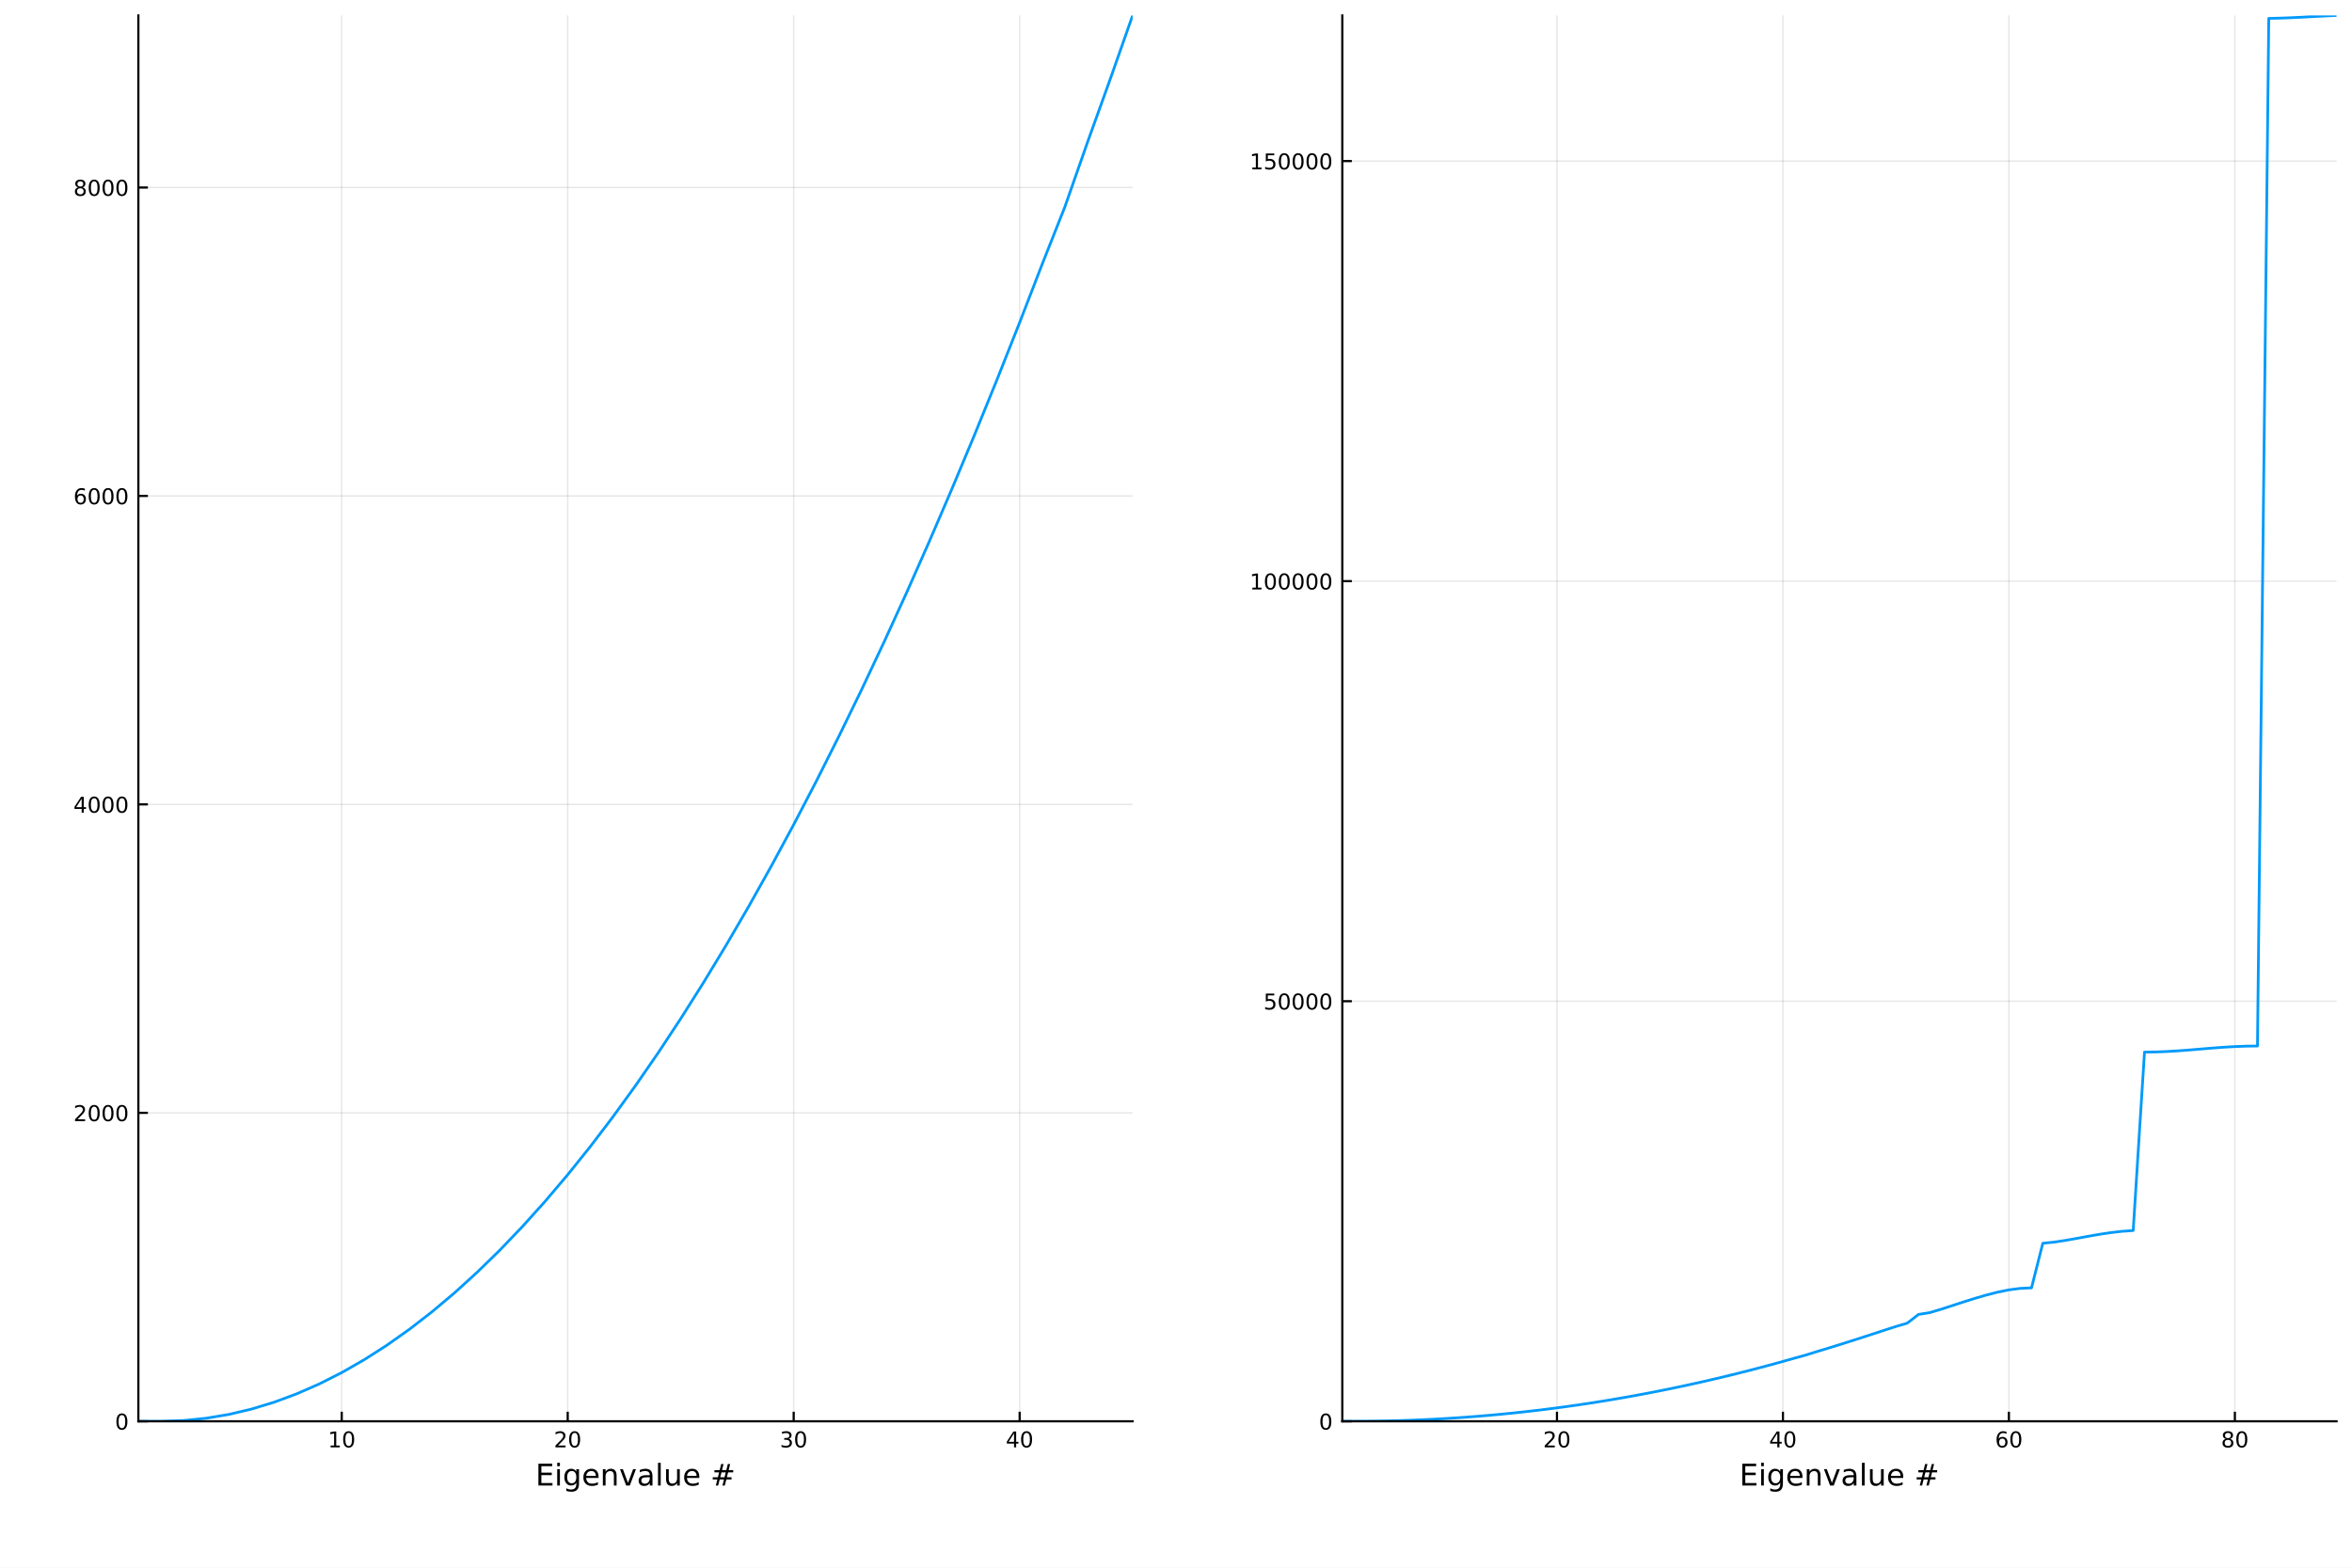
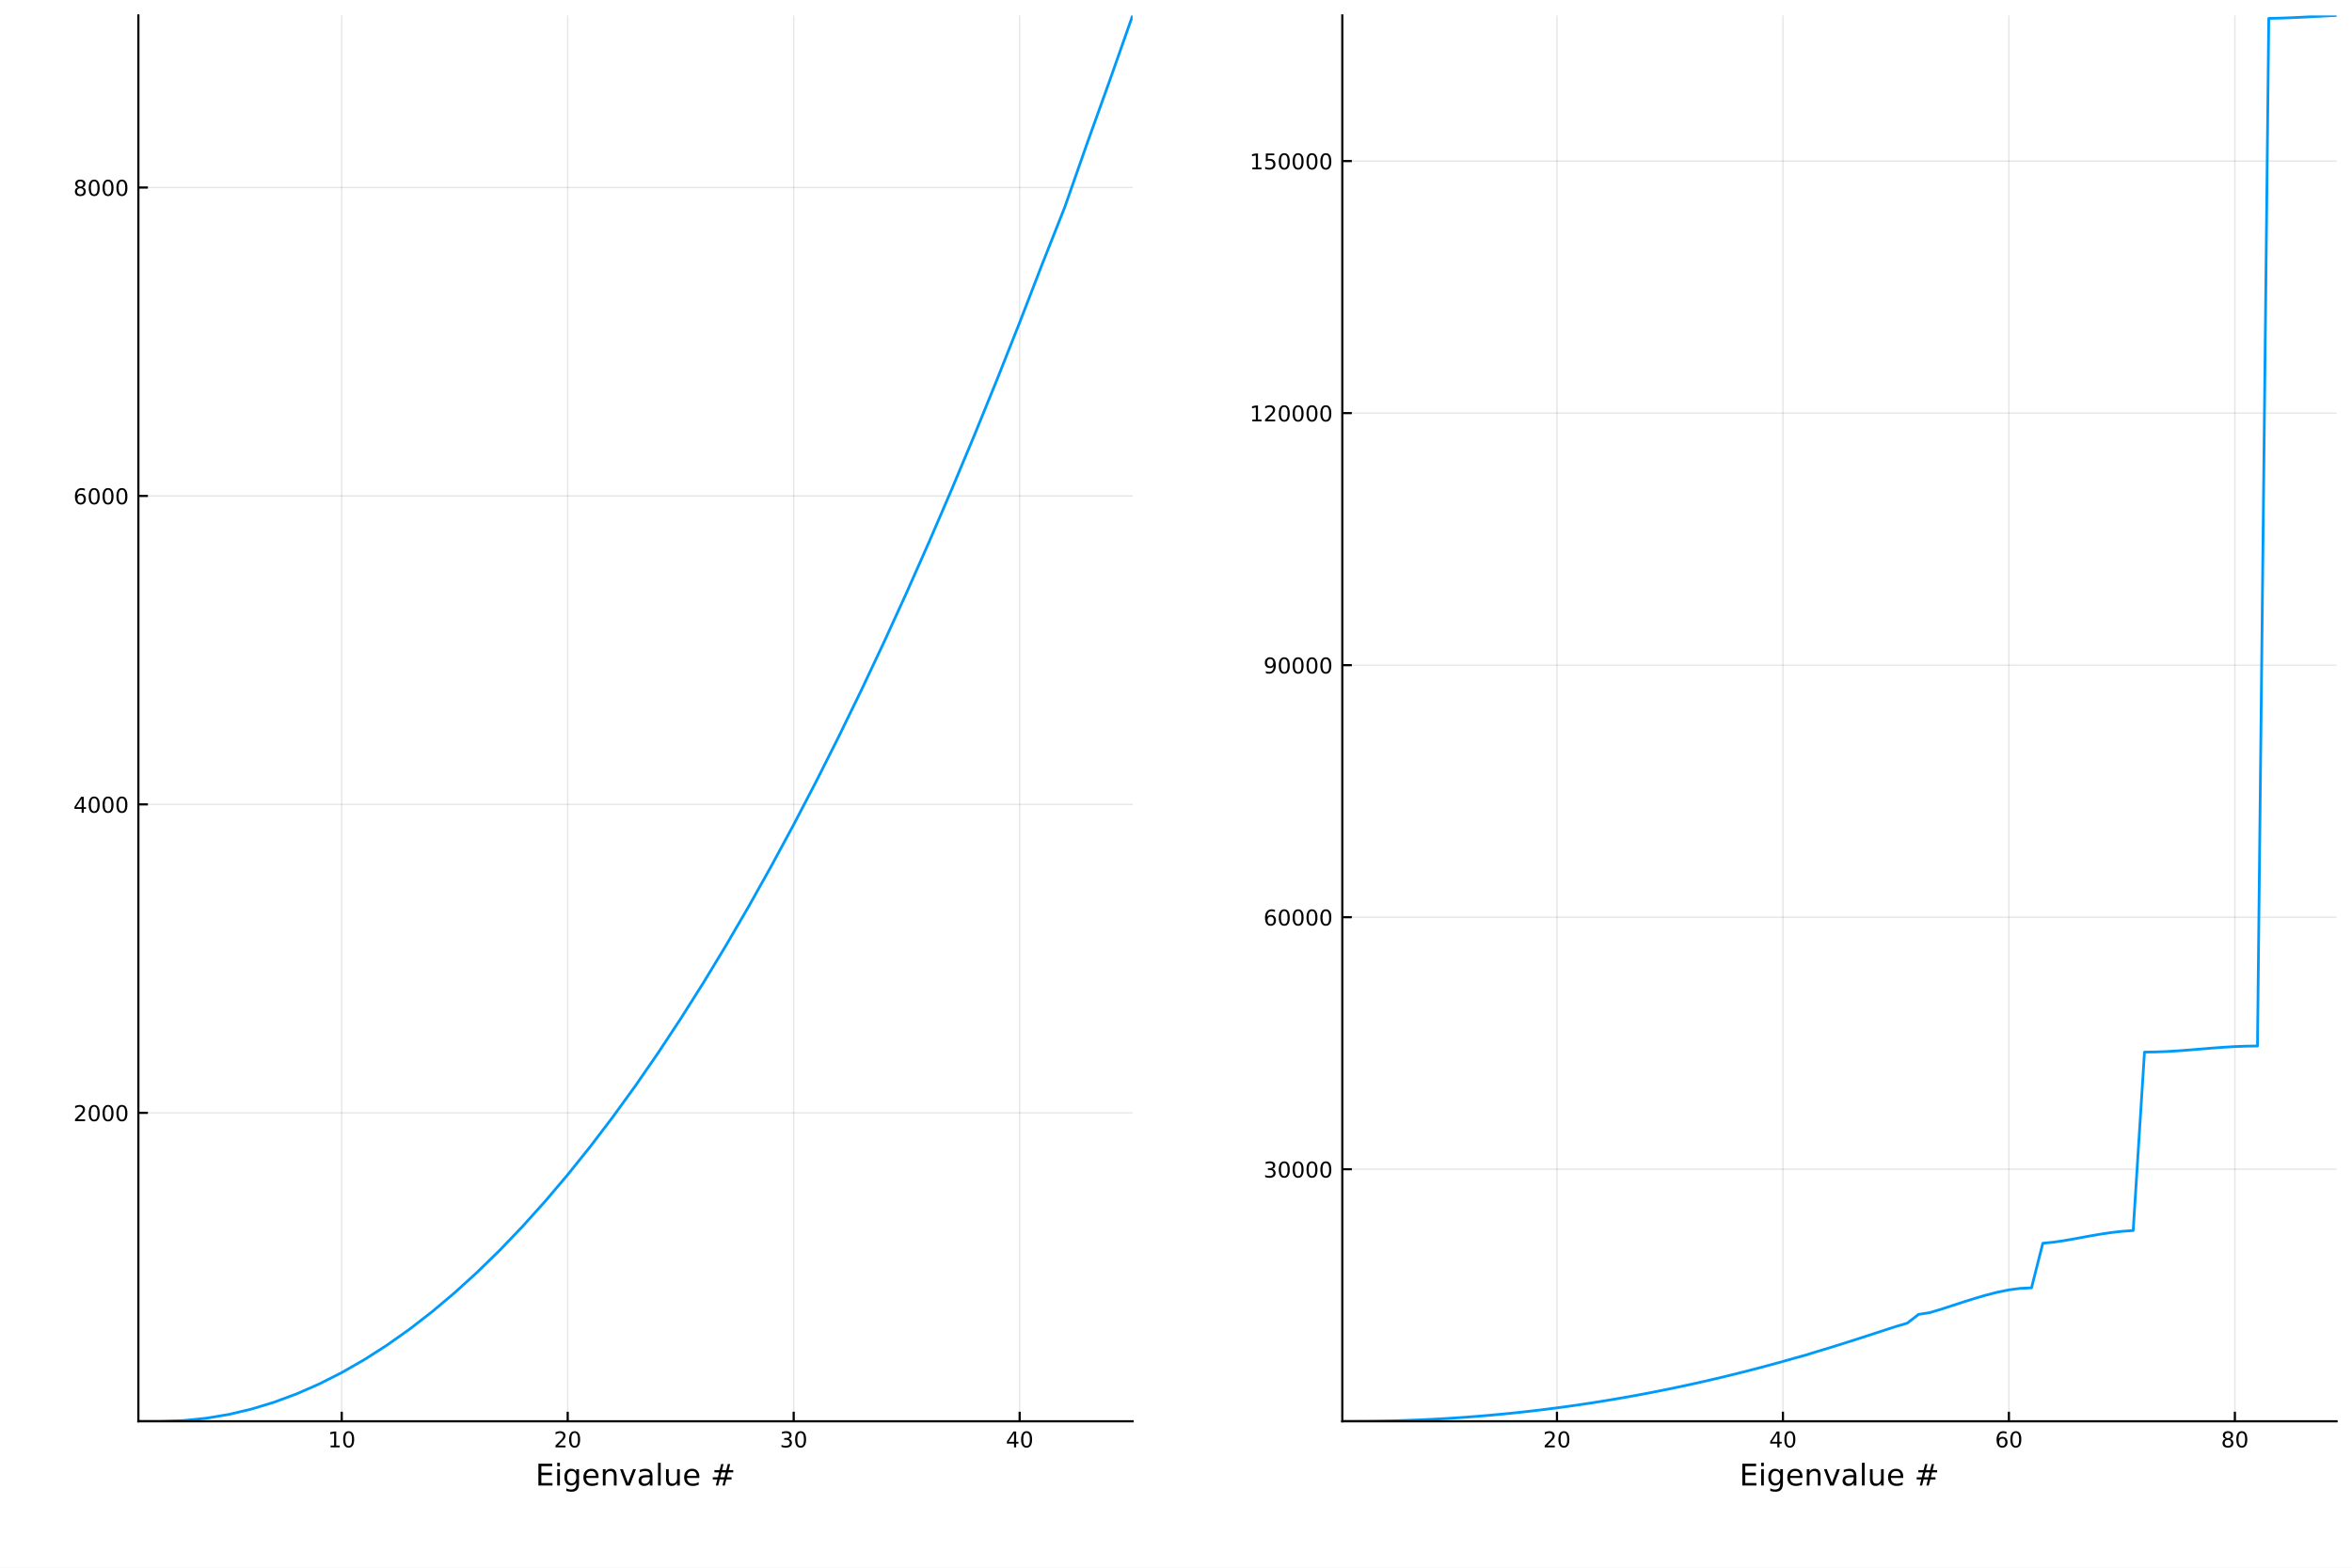
<svg xmlns="http://www.w3.org/2000/svg" xmlns:xlink="http://www.w3.org/1999/xlink" height="576pt" version="1.1" viewBox="0 0 864 576" width="864pt">
  <defs>
    <style type="text/css">
*{stroke-linecap:butt;stroke-linejoin:round;}
  </style>
  </defs>
  <g id="figure_1">
    <g id="patch_1">
      <path d="M 0 576  L 864 576  L 864 0  L 0 0  z " style="fill:#ffffff;" />
    </g>
    <g id="axes_1">
      <g id="patch_2">
        <path d="M 50.829 522.211  L 416.071 522.211  L 416.071 5.669  L 50.829 5.669  z " style="fill:#ffffff;" />
      </g>
      <g id="matplotlib.axis_1">
        <g id="xtick_1">
          <g id="line2d_1">
-             <path clip-path="url(#pdbed47bf8f)" d="M 125.538 522.211  L 125.538 5.669  " style="fill:none;opacity:0.1;stroke:#000000;stroke-linecap:square;stroke-width:0.5;" />
+             <path clip-path="url(#p35ac128f1e)" d="M 125.538 522.211  L 125.538 5.669  " style="fill:none;opacity:0.1;stroke:#000000;stroke-linecap:square;stroke-width:0.5;" />
          </g>
          <g id="line2d_2">
            <defs>
-               <path d="M 0 0  L 0 -3.5  " id="m3110d3b220" style="stroke:#000000;stroke-width:0.8;" />
-             </defs>
-             <g>
-               <use style="stroke:#000000;stroke-width:0.8;" x="125.538" xlink:href="#m3110d3b220" y="522.211" />
+               <path d="M 0 0  L 0 -3.5  " id="me86fd547ce" style="stroke:#000000;stroke-width:0.8;" />
+             </defs>
+             <g>
+               <use style="stroke:#000000;stroke-width:0.8;" x="125.538" xlink:href="#me86fd547ce" y="522.211" />
            </g>
          </g>
          <g id="text_1">
            <defs>
              <path d="M 12.406 8.297  L 28.516 8.297  L 28.516 63.922  L 10.984 60.406  L 10.984 69.391  L 28.422 72.906  L 38.281 72.906  L 38.281 8.297  L 54.391 8.297  L 54.391 0  L 12.406 0  z " id="DejaVuSans-31" />
              <path d="M 31.781 66.406  Q 24.172 66.406 20.328 58.906  Q 16.5 51.422 16.5 36.375  Q 16.5 21.391 20.328 13.891  Q 24.172 6.391 31.781 6.391  Q 39.453 6.391 43.281 13.891  Q 47.125 21.391 47.125 36.375  Q 47.125 51.422 43.281 58.906  Q 39.453 66.406 31.781 66.406  z M 31.781 74.219  Q 44.047 74.219 50.516 64.516  Q 56.984 54.828 56.984 36.375  Q 56.984 17.969 50.516 8.266  Q 44.047 -1.422 31.781 -1.422  Q 19.531 -1.422 13.062 8.266  Q 6.594 17.969 6.594 36.375  Q 6.594 54.828 13.062 64.516  Q 19.531 74.219 31.781 74.219  z " id="DejaVuSans-30" />
            </defs>
            <g transform="translate(120.4478 531.7895)scale(0.08 -0.08)">
              <use xlink:href="#DejaVuSans-31" />
              <use x="63.623" xlink:href="#DejaVuSans-30" />
            </g>
          </g>
        </g>
        <g id="xtick_2">
          <g id="line2d_3">
-             <path clip-path="url(#pdbed47bf8f)" d="M 208.547 522.211  L 208.547 5.669  " style="fill:none;opacity:0.1;stroke:#000000;stroke-linecap:square;stroke-width:0.5;" />
+             <path clip-path="url(#p35ac128f1e)" d="M 208.547 522.211  L 208.547 5.669  " style="fill:none;opacity:0.1;stroke:#000000;stroke-linecap:square;stroke-width:0.5;" />
          </g>
          <g id="line2d_4">
            <g>
-               <use style="stroke:#000000;stroke-width:0.8;" x="208.547" xlink:href="#m3110d3b220" y="522.211" />
+               <use style="stroke:#000000;stroke-width:0.8;" x="208.547" xlink:href="#me86fd547ce" y="522.211" />
            </g>
          </g>
          <g id="text_2">
            <defs>
              <path d="M 19.188 8.297  L 53.609 8.297  L 53.609 0  L 7.328 0  L 7.328 8.297  Q 12.938 14.109 22.625 23.891  Q 32.328 33.688 34.812 36.531  Q 39.547 41.844 41.422 45.531  Q 43.312 49.219 43.312 52.781  Q 43.312 58.594 39.234 62.25  Q 35.156 65.922 28.609 65.922  Q 23.969 65.922 18.812 64.312  Q 13.672 62.703 7.812 59.422  L 7.812 69.391  Q 13.766 71.781 18.938 73  Q 24.125 74.219 28.422 74.219  Q 39.75 74.219 46.484 68.547  Q 53.219 62.891 53.219 53.422  Q 53.219 48.922 51.531 44.891  Q 49.859 40.875 45.406 35.406  Q 44.188 33.984 37.641 27.219  Q 31.109 20.453 19.188 8.297  z " id="DejaVuSans-32" />
            </defs>
            <g transform="translate(203.4572 531.7895)scale(0.08 -0.08)">
              <use xlink:href="#DejaVuSans-32" />
              <use x="63.623" xlink:href="#DejaVuSans-30" />
            </g>
          </g>
        </g>
        <g id="xtick_3">
          <g id="line2d_5">
-             <path clip-path="url(#pdbed47bf8f)" d="M 291.557 522.211  L 291.557 5.669  " style="fill:none;opacity:0.1;stroke:#000000;stroke-linecap:square;stroke-width:0.5;" />
+             <path clip-path="url(#p35ac128f1e)" d="M 291.557 522.211  L 291.557 5.669  " style="fill:none;opacity:0.1;stroke:#000000;stroke-linecap:square;stroke-width:0.5;" />
          </g>
          <g id="line2d_6">
            <g>
-               <use style="stroke:#000000;stroke-width:0.8;" x="291.557" xlink:href="#m3110d3b220" y="522.211" />
+               <use style="stroke:#000000;stroke-width:0.8;" x="291.557" xlink:href="#me86fd547ce" y="522.211" />
            </g>
          </g>
          <g id="text_3">
            <defs>
              <path d="M 40.578 39.312  Q 47.656 37.797 51.625 33  Q 55.609 28.219 55.609 21.188  Q 55.609 10.406 48.188 4.484  Q 40.766 -1.422 27.094 -1.422  Q 22.516 -1.422 17.656 -0.516  Q 12.797 0.391 7.625 2.203  L 7.625 11.719  Q 11.719 9.328 16.594 8.109  Q 21.484 6.891 26.812 6.891  Q 36.078 6.891 40.938 10.547  Q 45.797 14.203 45.797 21.188  Q 45.797 27.641 41.281 31.266  Q 36.766 34.906 28.719 34.906  L 20.219 34.906  L 20.219 43.016  L 29.109 43.016  Q 36.375 43.016 40.234 45.922  Q 44.094 48.828 44.094 54.297  Q 44.094 59.906 40.109 62.906  Q 36.141 65.922 28.719 65.922  Q 24.656 65.922 20.016 65.031  Q 15.375 64.156 9.812 62.312  L 9.812 71.094  Q 15.438 72.656 20.344 73.438  Q 25.25 74.219 29.594 74.219  Q 40.828 74.219 47.359 69.109  Q 53.906 64.016 53.906 55.328  Q 53.906 49.266 50.438 45.094  Q 46.969 40.922 40.578 39.312  z " id="DejaVuSans-33" />
            </defs>
            <g transform="translate(286.4666 531.7895)scale(0.08 -0.08)">
              <use xlink:href="#DejaVuSans-33" />
              <use x="63.623" xlink:href="#DejaVuSans-30" />
            </g>
          </g>
        </g>
        <g id="xtick_4">
          <g id="line2d_7">
-             <path clip-path="url(#pdbed47bf8f)" d="M 374.566 522.211  L 374.566 5.669  " style="fill:none;opacity:0.1;stroke:#000000;stroke-linecap:square;stroke-width:0.5;" />
+             <path clip-path="url(#p35ac128f1e)" d="M 374.566 522.211  L 374.566 5.669  " style="fill:none;opacity:0.1;stroke:#000000;stroke-linecap:square;stroke-width:0.5;" />
          </g>
          <g id="line2d_8">
            <g>
-               <use style="stroke:#000000;stroke-width:0.8;" x="374.566" xlink:href="#m3110d3b220" y="522.211" />
+               <use style="stroke:#000000;stroke-width:0.8;" x="374.566" xlink:href="#me86fd547ce" y="522.211" />
            </g>
          </g>
          <g id="text_4">
            <defs>
              <path d="M 37.797 64.312  L 12.891 25.391  L 37.797 25.391  z M 35.203 72.906  L 47.609 72.906  L 47.609 25.391  L 58.016 25.391  L 58.016 17.188  L 47.609 17.188  L 47.609 0  L 37.797 0  L 37.797 17.188  L 4.891 17.188  L 4.891 26.703  z " id="DejaVuSans-34" />
            </defs>
            <g transform="translate(369.476 531.7895)scale(0.08 -0.08)">
              <use xlink:href="#DejaVuSans-34" />
              <use x="63.623" xlink:href="#DejaVuSans-30" />
            </g>
          </g>
        </g>
        <g id="text_5">
          <defs>
            <path d="M 9.812 72.906  L 55.906 72.906  L 55.906 64.594  L 19.672 64.594  L 19.672 43.016  L 54.391 43.016  L 54.391 34.719  L 19.672 34.719  L 19.672 8.297  L 56.781 8.297  L 56.781 0  L 9.812 0  z " id="DejaVuSans-45" />
            <path d="M 9.422 54.688  L 18.406 54.688  L 18.406 0  L 9.422 0  z M 9.422 75.984  L 18.406 75.984  L 18.406 64.594  L 9.422 64.594  z " id="DejaVuSans-69" />
            <path d="M 45.406 27.984  Q 45.406 37.75 41.375 43.109  Q 37.359 48.484 30.078 48.484  Q 22.859 48.484 18.828 43.109  Q 14.797 37.75 14.797 27.984  Q 14.797 18.266 18.828 12.891  Q 22.859 7.516 30.078 7.516  Q 37.359 7.516 41.375 12.891  Q 45.406 18.266 45.406 27.984  z M 54.391 6.781  Q 54.391 -7.172 48.188 -13.984  Q 42 -20.797 29.203 -20.797  Q 24.469 -20.797 20.266 -20.094  Q 16.062 -19.391 12.109 -17.922  L 12.109 -9.188  Q 16.062 -11.328 19.922 -12.344  Q 23.781 -13.375 27.781 -13.375  Q 36.625 -13.375 41.016 -8.766  Q 45.406 -4.156 45.406 5.172  L 45.406 9.625  Q 42.625 4.781 38.281 2.391  Q 33.938 0 27.875 0  Q 17.828 0 11.672 7.656  Q 5.516 15.328 5.516 27.984  Q 5.516 40.672 11.672 48.328  Q 17.828 56 27.875 56  Q 33.938 56 38.281 53.609  Q 42.625 51.219 45.406 46.391  L 45.406 54.688  L 54.391 54.688  z " id="DejaVuSans-67" />
            <path d="M 56.203 29.594  L 56.203 25.203  L 14.891 25.203  Q 15.484 15.922 20.484 11.062  Q 25.484 6.203 34.422 6.203  Q 39.594 6.203 44.453 7.469  Q 49.312 8.734 54.109 11.281  L 54.109 2.781  Q 49.266 0.734 44.188 -0.344  Q 39.109 -1.422 33.891 -1.422  Q 20.797 -1.422 13.156 6.188  Q 5.516 13.812 5.516 26.812  Q 5.516 40.234 12.766 48.109  Q 20.016 56 32.328 56  Q 43.359 56 49.781 48.891  Q 56.203 41.797 56.203 29.594  z M 47.219 32.234  Q 47.125 39.594 43.094 43.984  Q 39.062 48.391 32.422 48.391  Q 24.906 48.391 20.391 44.141  Q 15.875 39.891 15.188 32.172  z " id="DejaVuSans-65" />
            <path d="M 54.891 33.016  L 54.891 0  L 45.906 0  L 45.906 32.719  Q 45.906 40.484 42.875 44.328  Q 39.844 48.188 33.797 48.188  Q 26.516 48.188 22.312 43.547  Q 18.109 38.922 18.109 30.906  L 18.109 0  L 9.078 0  L 9.078 54.688  L 18.109 54.688  L 18.109 46.188  Q 21.344 51.125 25.703 53.562  Q 30.078 56 35.797 56  Q 45.219 56 50.047 50.172  Q 54.891 44.344 54.891 33.016  z " id="DejaVuSans-6e" />
            <path d="M 2.984 54.688  L 12.5 54.688  L 29.594 8.797  L 46.688 54.688  L 56.203 54.688  L 35.688 0  L 23.484 0  z " id="DejaVuSans-76" />
            <path d="M 34.281 27.484  Q 23.391 27.484 19.188 25  Q 14.984 22.516 14.984 16.5  Q 14.984 11.719 18.141 8.906  Q 21.297 6.109 26.703 6.109  Q 34.188 6.109 38.703 11.406  Q 43.219 16.703 43.219 25.484  L 43.219 27.484  z M 52.203 31.203  L 52.203 0  L 43.219 0  L 43.219 8.297  Q 40.141 3.328 35.547 0.953  Q 30.953 -1.422 24.312 -1.422  Q 15.922 -1.422 10.953 3.297  Q 6 8.016 6 15.922  Q 6 25.141 12.172 29.828  Q 18.359 34.516 30.609 34.516  L 43.219 34.516  L 43.219 35.406  Q 43.219 41.609 39.141 45  Q 35.062 48.391 27.688 48.391  Q 23 48.391 18.547 47.266  Q 14.109 46.141 10.016 43.891  L 10.016 52.203  Q 14.938 54.109 19.578 55.047  Q 24.219 56 28.609 56  Q 40.484 56 46.344 49.844  Q 52.203 43.703 52.203 31.203  z " id="DejaVuSans-61" />
            <path d="M 9.422 75.984  L 18.406 75.984  L 18.406 0  L 9.422 0  z " id="DejaVuSans-6c" />
            <path d="M 8.5 21.578  L 8.5 54.688  L 17.484 54.688  L 17.484 21.922  Q 17.484 14.156 20.5 10.266  Q 23.531 6.391 29.594 6.391  Q 36.859 6.391 41.078 11.031  Q 45.312 15.672 45.312 23.688  L 45.312 54.688  L 54.297 54.688  L 54.297 0  L 45.312 0  L 45.312 8.406  Q 42.047 3.422 37.719 1  Q 33.406 -1.422 27.688 -1.422  Q 18.266 -1.422 13.375 4.438  Q 8.5 10.297 8.5 21.578  z M 31.109 56  z " id="DejaVuSans-75" />
            <path id="DejaVuSans-20" />
            <path d="M 51.125 44  L 36.922 44  L 32.812 27.688  L 47.125 27.688  z M 43.797 71.781  L 38.719 51.516  L 52.984 51.516  L 58.109 71.781  L 65.922 71.781  L 60.891 51.516  L 76.125 51.516  L 76.125 44  L 58.984 44  L 54.984 27.688  L 70.516 27.688  L 70.516 20.219  L 53.078 20.219  L 48 0  L 40.188 0  L 45.219 20.219  L 30.906 20.219  L 25.875 0  L 18.016 0  L 23.094 20.219  L 7.719 20.219  L 7.719 27.688  L 24.906 27.688  L 29 44  L 13.281 44  L 13.281 51.516  L 30.906 51.516  L 35.891 71.781  z " id="DejaVuSans-23" />
          </defs>
          <g transform="translate(196.7048 545.8115)scale(0.11 -0.11)">
            <use xlink:href="#DejaVuSans-45" />
            <use x="63.184" xlink:href="#DejaVuSans-69" />
            <use x="90.967" xlink:href="#DejaVuSans-67" />
            <use x="154.443" xlink:href="#DejaVuSans-65" />
            <use x="215.967" xlink:href="#DejaVuSans-6e" />
            <use x="279.346" xlink:href="#DejaVuSans-76" />
            <use x="338.525" xlink:href="#DejaVuSans-61" />
            <use x="399.805" xlink:href="#DejaVuSans-6c" />
            <use x="427.588" xlink:href="#DejaVuSans-75" />
            <use x="490.967" xlink:href="#DejaVuSans-65" />
            <use x="552.49" xlink:href="#DejaVuSans-20" />
            <use x="584.277" xlink:href="#DejaVuSans-23" />
          </g>
        </g>
      </g>
      <g id="matplotlib.axis_2">
        <g id="ytick_1">
          <g id="line2d_9">
-             <path clip-path="url(#pdbed47bf8f)" d="M 50.829 522.211  L 416.071 522.211  " style="fill:none;opacity:0.1;stroke:#000000;stroke-linecap:square;stroke-width:0.5;" />
+             <path clip-path="url(#p35ac128f1e)" d="M 50.829 408.882  L 416.071 408.882  " style="fill:none;opacity:0.1;stroke:#000000;stroke-linecap:square;stroke-width:0.5;" />
          </g>
          <g id="line2d_10">
            <defs>
-               <path d="M 0 0  L 3.5 0  " id="md86bb79eab" style="stroke:#000000;stroke-width:0.8;" />
-             </defs>
-             <g>
-               <use style="stroke:#000000;stroke-width:0.8;" x="50.829" xlink:href="#md86bb79eab" y="522.211" />
+               <path d="M 0 0  L 3.5 0  " id="m38def77c38" style="stroke:#000000;stroke-width:0.8;" />
+             </defs>
+             <g>
+               <use style="stroke:#000000;stroke-width:0.8;" x="50.829" xlink:href="#m38def77c38" y="408.882" />
            </g>
          </g>
          <g id="text_6">
-             <g transform="translate(42.23929 525.2501)scale(0.08 -0.08)">
-               <use xlink:href="#DejaVuSans-30" />
+             <g transform="translate(26.96929 411.9214)scale(0.08 -0.08)">
+               <use xlink:href="#DejaVuSans-32" />
+               <use x="63.623" xlink:href="#DejaVuSans-30" />
+               <use x="127.246" xlink:href="#DejaVuSans-30" />
+               <use x="190.869" xlink:href="#DejaVuSans-30" />
            </g>
          </g>
        </g>
        <g id="ytick_2">
          <g id="line2d_11">
-             <path clip-path="url(#pdbed47bf8f)" d="M 50.829 408.882  L 416.071 408.882  " style="fill:none;opacity:0.1;stroke:#000000;stroke-linecap:square;stroke-width:0.5;" />
+             <path clip-path="url(#p35ac128f1e)" d="M 50.829 295.553  L 416.071 295.553  " style="fill:none;opacity:0.1;stroke:#000000;stroke-linecap:square;stroke-width:0.5;" />
          </g>
          <g id="line2d_12">
            <g>
-               <use style="stroke:#000000;stroke-width:0.8;" x="50.829" xlink:href="#md86bb79eab" y="408.882" />
+               <use style="stroke:#000000;stroke-width:0.8;" x="50.829" xlink:href="#m38def77c38" y="295.553" />
            </g>
          </g>
          <g id="text_7">
-             <g transform="translate(26.96929 411.9214)scale(0.08 -0.08)">
-               <use xlink:href="#DejaVuSans-32" />
+             <g transform="translate(26.96929 298.5927)scale(0.08 -0.08)">
+               <use xlink:href="#DejaVuSans-34" />
              <use x="63.623" xlink:href="#DejaVuSans-30" />
              <use x="127.246" xlink:href="#DejaVuSans-30" />
              <use x="190.869" xlink:href="#DejaVuSans-30" />
            </g>
          </g>
        </g>
        <g id="ytick_3">
          <g id="line2d_13">
-             <path clip-path="url(#pdbed47bf8f)" d="M 50.829 295.553  L 416.071 295.553  " style="fill:none;opacity:0.1;stroke:#000000;stroke-linecap:square;stroke-width:0.5;" />
+             <path clip-path="url(#p35ac128f1e)" d="M 50.829 182.225  L 416.071 182.225  " style="fill:none;opacity:0.1;stroke:#000000;stroke-linecap:square;stroke-width:0.5;" />
          </g>
          <g id="line2d_14">
            <g>
-               <use style="stroke:#000000;stroke-width:0.8;" x="50.829" xlink:href="#md86bb79eab" y="295.553" />
+               <use style="stroke:#000000;stroke-width:0.8;" x="50.829" xlink:href="#m38def77c38" y="182.225" />
            </g>
          </g>
          <g id="text_8">
-             <g transform="translate(26.96929 298.5927)scale(0.08 -0.08)">
-               <use xlink:href="#DejaVuSans-34" />
+             <defs>
+               <path d="M 33.016 40.375  Q 26.375 40.375 22.484 35.828  Q 18.609 31.297 18.609 23.391  Q 18.609 15.531 22.484 10.953  Q 26.375 6.391 33.016 6.391  Q 39.656 6.391 43.531 10.953  Q 47.406 15.531 47.406 23.391  Q 47.406 31.297 43.531 35.828  Q 39.656 40.375 33.016 40.375  z M 52.594 71.297  L 52.594 62.312  Q 48.875 64.062 45.094 64.984  Q 41.312 65.922 37.594 65.922  Q 27.828 65.922 22.672 59.328  Q 17.531 52.734 16.797 39.406  Q 19.672 43.656 24.016 45.922  Q 28.375 48.188 33.594 48.188  Q 44.578 48.188 50.953 41.516  Q 57.328 34.859 57.328 23.391  Q 57.328 12.156 50.688 5.359  Q 44.047 -1.422 33.016 -1.422  Q 20.359 -1.422 13.672 8.266  Q 6.984 17.969 6.984 36.375  Q 6.984 53.656 15.188 63.938  Q 23.391 74.219 37.203 74.219  Q 40.922 74.219 44.703 73.484  Q 48.484 72.75 52.594 71.297  z " id="DejaVuSans-36" />
+             </defs>
+             <g transform="translate(26.96929 185.264)scale(0.08 -0.08)">
+               <use xlink:href="#DejaVuSans-36" />
              <use x="63.623" xlink:href="#DejaVuSans-30" />
              <use x="127.246" xlink:href="#DejaVuSans-30" />
              <use x="190.869" xlink:href="#DejaVuSans-30" />
            </g>
          </g>
        </g>
        <g id="ytick_4">
          <g id="line2d_15">
-             <path clip-path="url(#pdbed47bf8f)" d="M 50.829 182.225  L 416.071 182.225  " style="fill:none;opacity:0.1;stroke:#000000;stroke-linecap:square;stroke-width:0.5;" />
+             <path clip-path="url(#p35ac128f1e)" d="M 50.829 68.896  L 416.071 68.896  " style="fill:none;opacity:0.1;stroke:#000000;stroke-linecap:square;stroke-width:0.5;" />
          </g>
          <g id="line2d_16">
            <g>
-               <use style="stroke:#000000;stroke-width:0.8;" x="50.829" xlink:href="#md86bb79eab" y="182.225" />
+               <use style="stroke:#000000;stroke-width:0.8;" x="50.829" xlink:href="#m38def77c38" y="68.896" />
            </g>
          </g>
          <g id="text_9">
-             <defs>
-               <path d="M 33.016 40.375  Q 26.375 40.375 22.484 35.828  Q 18.609 31.297 18.609 23.391  Q 18.609 15.531 22.484 10.953  Q 26.375 6.391 33.016 6.391  Q 39.656 6.391 43.531 10.953  Q 47.406 15.531 47.406 23.391  Q 47.406 31.297 43.531 35.828  Q 39.656 40.375 33.016 40.375  z M 52.594 71.297  L 52.594 62.312  Q 48.875 64.062 45.094 64.984  Q 41.312 65.922 37.594 65.922  Q 27.828 65.922 22.672 59.328  Q 17.531 52.734 16.797 39.406  Q 19.672 43.656 24.016 45.922  Q 28.375 48.188 33.594 48.188  Q 44.578 48.188 50.953 41.516  Q 57.328 34.859 57.328 23.391  Q 57.328 12.156 50.688 5.359  Q 44.047 -1.422 33.016 -1.422  Q 20.359 -1.422 13.672 8.266  Q 6.984 17.969 6.984 36.375  Q 6.984 53.656 15.188 63.938  Q 23.391 74.219 37.203 74.219  Q 40.922 74.219 44.703 73.484  Q 48.484 72.75 52.594 71.297  z " id="DejaVuSans-36" />
-             </defs>
-             <g transform="translate(26.96929 185.264)scale(0.08 -0.08)">
-               <use xlink:href="#DejaVuSans-36" />
-               <use x="63.623" xlink:href="#DejaVuSans-30" />
-               <use x="127.246" xlink:href="#DejaVuSans-30" />
-               <use x="190.869" xlink:href="#DejaVuSans-30" />
-             </g>
-           </g>
-         </g>
-         <g id="ytick_5">
-           <g id="line2d_17">
-             <path clip-path="url(#pdbed47bf8f)" d="M 50.829 68.896  L 416.071 68.896  " style="fill:none;opacity:0.1;stroke:#000000;stroke-linecap:square;stroke-width:0.5;" />
-           </g>
-           <g id="line2d_18">
-             <g>
-               <use style="stroke:#000000;stroke-width:0.8;" x="50.829" xlink:href="#md86bb79eab" y="68.896" />
-             </g>
-           </g>
-           <g id="text_10">
            <defs>
              <path d="M 31.781 34.625  Q 24.75 34.625 20.719 30.859  Q 16.703 27.094 16.703 20.516  Q 16.703 13.922 20.719 10.156  Q 24.75 6.391 31.781 6.391  Q 38.812 6.391 42.859 10.172  Q 46.922 13.969 46.922 20.516  Q 46.922 27.094 42.891 30.859  Q 38.875 34.625 31.781 34.625  z M 21.922 38.812  Q 15.578 40.375 12.031 44.719  Q 8.5 49.078 8.5 55.328  Q 8.5 64.062 14.719 69.141  Q 20.953 74.219 31.781 74.219  Q 42.672 74.219 48.875 69.141  Q 55.078 64.062 55.078 55.328  Q 55.078 49.078 51.531 44.719  Q 48 40.375 41.703 38.812  Q 48.828 37.156 52.797 32.312  Q 56.781 27.484 56.781 20.516  Q 56.781 9.906 50.312 4.234  Q 43.844 -1.422 31.781 -1.422  Q 19.734 -1.422 13.25 4.234  Q 6.781 9.906 6.781 20.516  Q 6.781 27.484 10.781 32.312  Q 14.797 37.156 21.922 38.812  z M 18.312 54.391  Q 18.312 48.734 21.844 45.562  Q 25.391 42.391 31.781 42.391  Q 38.141 42.391 41.719 45.562  Q 45.312 48.734 45.312 54.391  Q 45.312 60.062 41.719 63.234  Q 38.141 66.406 31.781 66.406  Q 25.391 66.406 21.844 63.234  Q 18.312 60.062 18.312 54.391  z " id="DejaVuSans-38" />
            </defs>
            <g transform="translate(26.96929 71.93533)scale(0.08 -0.08)">
              <use xlink:href="#DejaVuSans-38" />
              <use x="63.623" xlink:href="#DejaVuSans-30" />
              <use x="127.246" xlink:href="#DejaVuSans-30" />
              <use x="190.869" xlink:href="#DejaVuSans-30" />
            </g>
          </g>
        </g>
      </g>
-       <g id="line2d_19">
-         <path clip-path="url(#pdbed47bf8f)" d="M 50.829 522.211  L 59.13 522.211  L 67.431 521.931  L 75.732 521.092  L 84.033 519.694  L 92.334 517.737  L 100.635 515.22  L 108.936 512.144  L 117.237 508.509  L 125.538 504.315  L 133.839 499.561  L 142.14 494.248  L 150.441 488.376  L 158.742 481.944  L 167.042 474.954  L 175.343 467.404  L 183.644 459.295  L 191.945 450.626  L 200.246 441.398  L 208.547 431.611  L 216.848 421.265  L 225.149 410.36  L 233.45 398.895  L 241.751 386.871  L 250.052 374.288  L 258.353 361.145  L 266.654 347.444  L 274.955 333.183  L 283.256 318.362  L 291.557 302.983  L 299.858 287.045  L 308.158 270.538  L 316.459 253.49  L 324.76 235.875  L 333.061 217.701  L 341.362 198.969  L 349.663 179.68  L 357.964 159.836  L 366.265 139.438  L 374.566 118.49  L 382.867 97.004  L 391.168 76.031  L 399.469 52.335  L 407.77 29.255  L 416.071 5.669  " style="fill:none;stroke:#009afa;stroke-linecap:round;" />
+       <g id="line2d_17">
+         <path clip-path="url(#p35ac128f1e)" d="M 50.829 522.211  L 59.13 522.211  L 67.431 521.931  L 75.732 521.092  L 84.033 519.694  L 92.334 517.737  L 100.635 515.22  L 108.936 512.144  L 117.237 508.509  L 125.538 504.315  L 133.839 499.561  L 142.14 494.248  L 150.441 488.376  L 158.742 481.944  L 167.042 474.954  L 175.343 467.404  L 183.644 459.295  L 191.945 450.626  L 200.246 441.398  L 208.547 431.611  L 216.848 421.265  L 225.149 410.36  L 233.45 398.895  L 241.751 386.871  L 250.052 374.288  L 258.353 361.145  L 266.654 347.444  L 274.955 333.183  L 283.256 318.362  L 291.557 302.983  L 299.858 287.045  L 308.158 270.538  L 316.459 253.49  L 324.76 235.875  L 333.061 217.701  L 341.362 198.969  L 349.663 179.68  L 357.964 159.836  L 366.265 139.438  L 374.566 118.49  L 382.867 97.004  L 391.168 76.031  L 399.469 52.335  L 407.77 29.255  L 416.071 5.669  " style="fill:none;stroke:#009afa;stroke-linecap:round;" />
      </g>
      <g id="patch_3">
        <path d="M 50.829 522.211  L 50.829 5.669  " style="fill:none;stroke:#000000;stroke-linecap:square;stroke-linejoin:miter;stroke-width:0.8;" />
      </g>
      <g id="patch_4">
        <path d="M 50.829 522.211  L 416.071 522.211  " style="fill:none;stroke:#000000;stroke-linecap:square;stroke-linejoin:miter;stroke-width:0.8;" />
      </g>
    </g>
    <g id="axes_2">
      <g id="patch_5">
        <path d="M 493.089 522.211  L 858.331 522.211  L 858.331 5.669  L 493.089 5.669  z " style="fill:#ffffff;" />
      </g>
      <g id="matplotlib.axis_3">
        <g id="xtick_5">
-           <g id="line2d_20">
-             <path clip-path="url(#pe90fff2d31)" d="M 571.948 522.211  L 571.948 5.669  " style="fill:none;opacity:0.1;stroke:#000000;stroke-linecap:square;stroke-width:0.5;" />
-           </g>
-           <g id="line2d_21">
-             <g>
-               <use style="stroke:#000000;stroke-width:0.8;" x="571.948" xlink:href="#m3110d3b220" y="522.211" />
-             </g>
-           </g>
-           <g id="text_11">
+           <g id="line2d_18">
+             <path clip-path="url(#p3be5a220d5)" d="M 571.948 522.211  L 571.948 5.669  " style="fill:none;opacity:0.1;stroke:#000000;stroke-linecap:square;stroke-width:0.5;" />
+           </g>
+           <g id="line2d_19">
+             <g>
+               <use style="stroke:#000000;stroke-width:0.8;" x="571.948" xlink:href="#me86fd547ce" y="522.211" />
+             </g>
+           </g>
+           <g id="text_10">
            <g transform="translate(566.8582 531.7895)scale(0.08 -0.08)">
              <use xlink:href="#DejaVuSans-32" />
              <use x="63.623" xlink:href="#DejaVuSans-30" />
            </g>
          </g>
        </g>
        <g id="xtick_6">
-           <g id="line2d_22">
-             <path clip-path="url(#pe90fff2d31)" d="M 654.958 522.211  L 654.958 5.669  " style="fill:none;opacity:0.1;stroke:#000000;stroke-linecap:square;stroke-width:0.5;" />
-           </g>
-           <g id="line2d_23">
-             <g>
-               <use style="stroke:#000000;stroke-width:0.8;" x="654.958" xlink:href="#m3110d3b220" y="522.211" />
-             </g>
-           </g>
-           <g id="text_12">
+           <g id="line2d_20">
+             <path clip-path="url(#p3be5a220d5)" d="M 654.958 522.211  L 654.958 5.669  " style="fill:none;opacity:0.1;stroke:#000000;stroke-linecap:square;stroke-width:0.5;" />
+           </g>
+           <g id="line2d_21">
+             <g>
+               <use style="stroke:#000000;stroke-width:0.8;" x="654.958" xlink:href="#me86fd547ce" y="522.211" />
+             </g>
+           </g>
+           <g id="text_11">
            <g transform="translate(649.8676 531.7895)scale(0.08 -0.08)">
              <use xlink:href="#DejaVuSans-34" />
              <use x="63.623" xlink:href="#DejaVuSans-30" />
            </g>
          </g>
        </g>
        <g id="xtick_7">
-           <g id="line2d_24">
-             <path clip-path="url(#pe90fff2d31)" d="M 737.967 522.211  L 737.967 5.669  " style="fill:none;opacity:0.1;stroke:#000000;stroke-linecap:square;stroke-width:0.5;" />
-           </g>
-           <g id="line2d_25">
-             <g>
-               <use style="stroke:#000000;stroke-width:0.8;" x="737.967" xlink:href="#m3110d3b220" y="522.211" />
-             </g>
-           </g>
-           <g id="text_13">
+           <g id="line2d_22">
+             <path clip-path="url(#p3be5a220d5)" d="M 737.967 522.211  L 737.967 5.669  " style="fill:none;opacity:0.1;stroke:#000000;stroke-linecap:square;stroke-width:0.5;" />
+           </g>
+           <g id="line2d_23">
+             <g>
+               <use style="stroke:#000000;stroke-width:0.8;" x="737.967" xlink:href="#me86fd547ce" y="522.211" />
+             </g>
+           </g>
+           <g id="text_12">
            <g transform="translate(732.8771 531.7895)scale(0.08 -0.08)">
              <use xlink:href="#DejaVuSans-36" />
              <use x="63.623" xlink:href="#DejaVuSans-30" />
            </g>
          </g>
        </g>
        <g id="xtick_8">
-           <g id="line2d_26">
-             <path clip-path="url(#pe90fff2d31)" d="M 820.976 522.211  L 820.976 5.669  " style="fill:none;opacity:0.1;stroke:#000000;stroke-linecap:square;stroke-width:0.5;" />
-           </g>
-           <g id="line2d_27">
-             <g>
-               <use style="stroke:#000000;stroke-width:0.8;" x="820.976" xlink:href="#m3110d3b220" y="522.211" />
-             </g>
-           </g>
-           <g id="text_14">
+           <g id="line2d_24">
+             <path clip-path="url(#p3be5a220d5)" d="M 820.976 522.211  L 820.976 5.669  " style="fill:none;opacity:0.1;stroke:#000000;stroke-linecap:square;stroke-width:0.5;" />
+           </g>
+           <g id="line2d_25">
+             <g>
+               <use style="stroke:#000000;stroke-width:0.8;" x="820.976" xlink:href="#me86fd547ce" y="522.211" />
+             </g>
+           </g>
+           <g id="text_13">
            <g transform="translate(815.8865 531.7895)scale(0.08 -0.08)">
              <use xlink:href="#DejaVuSans-38" />
              <use x="63.623" xlink:href="#DejaVuSans-30" />
            </g>
          </g>
        </g>
-         <g id="text_15">
+         <g id="text_14">
          <g transform="translate(638.9648 545.8115)scale(0.11 -0.11)">
            <use xlink:href="#DejaVuSans-45" />
            <use x="63.184" xlink:href="#DejaVuSans-69" />
            <use x="90.967" xlink:href="#DejaVuSans-67" />
            <use x="154.443" xlink:href="#DejaVuSans-65" />
            <use x="215.967" xlink:href="#DejaVuSans-6e" />
            <use x="279.346" xlink:href="#DejaVuSans-76" />
            <use x="338.525" xlink:href="#DejaVuSans-61" />
            <use x="399.805" xlink:href="#DejaVuSans-6c" />
            <use x="427.588" xlink:href="#DejaVuSans-75" />
            <use x="490.967" xlink:href="#DejaVuSans-65" />
            <use x="552.49" xlink:href="#DejaVuSans-20" />
            <use x="584.277" xlink:href="#DejaVuSans-23" />
          </g>
        </g>
      </g>
      <g id="matplotlib.axis_4">
+         <g id="ytick_5">
+           <g id="line2d_26">
+             <path clip-path="url(#p3be5a220d5)" d="M 493.089 429.606  L 858.331 429.606  " style="fill:none;opacity:0.1;stroke:#000000;stroke-linecap:square;stroke-width:0.5;" />
+           </g>
+           <g id="line2d_27">
+             <g>
+               <use style="stroke:#000000;stroke-width:0.8;" x="493.089" xlink:href="#m38def77c38" y="429.606" />
+             </g>
+           </g>
+           <g id="text_15">
+             <g transform="translate(464.1393 432.645)scale(0.08 -0.08)">
+               <use xlink:href="#DejaVuSans-33" />
+               <use x="63.623" xlink:href="#DejaVuSans-30" />
+               <use x="127.246" xlink:href="#DejaVuSans-30" />
+               <use x="190.869" xlink:href="#DejaVuSans-30" />
+               <use x="254.492" xlink:href="#DejaVuSans-30" />
+             </g>
+           </g>
+         </g>
        <g id="ytick_6">
          <g id="line2d_28">
-             <path clip-path="url(#pe90fff2d31)" d="M 493.089 522.211  L 858.331 522.211  " style="fill:none;opacity:0.1;stroke:#000000;stroke-linecap:square;stroke-width:0.5;" />
+             <path clip-path="url(#p3be5a220d5)" d="M 493.089 337.001  L 858.331 337.001  " style="fill:none;opacity:0.1;stroke:#000000;stroke-linecap:square;stroke-width:0.5;" />
          </g>
          <g id="line2d_29">
            <g>
-               <use style="stroke:#000000;stroke-width:0.8;" x="493.089" xlink:href="#md86bb79eab" y="522.211" />
+               <use style="stroke:#000000;stroke-width:0.8;" x="493.089" xlink:href="#m38def77c38" y="337.001" />
            </g>
          </g>
          <g id="text_16">
-             <g transform="translate(484.4993 525.2501)scale(0.08 -0.08)">
-               <use xlink:href="#DejaVuSans-30" />
+             <g transform="translate(464.1393 340.0399)scale(0.08 -0.08)">
+               <use xlink:href="#DejaVuSans-36" />
+               <use x="63.623" xlink:href="#DejaVuSans-30" />
+               <use x="127.246" xlink:href="#DejaVuSans-30" />
+               <use x="190.869" xlink:href="#DejaVuSans-30" />
+               <use x="254.492" xlink:href="#DejaVuSans-30" />
            </g>
          </g>
        </g>
        <g id="ytick_7">
          <g id="line2d_30">
-             <path clip-path="url(#pe90fff2d31)" d="M 493.089 367.869  L 858.331 367.869  " style="fill:none;opacity:0.1;stroke:#000000;stroke-linecap:square;stroke-width:0.5;" />
+             <path clip-path="url(#p3be5a220d5)" d="M 493.089 244.395  L 858.331 244.395  " style="fill:none;opacity:0.1;stroke:#000000;stroke-linecap:square;stroke-width:0.5;" />
          </g>
          <g id="line2d_31">
            <g>
-               <use style="stroke:#000000;stroke-width:0.8;" x="493.089" xlink:href="#md86bb79eab" y="367.869" />
+               <use style="stroke:#000000;stroke-width:0.8;" x="493.089" xlink:href="#m38def77c38" y="244.395" />
            </g>
          </g>
          <g id="text_17">
            <defs>
-               <path d="M 10.797 72.906  L 49.516 72.906  L 49.516 64.594  L 19.828 64.594  L 19.828 46.734  Q 21.969 47.469 24.109 47.828  Q 26.266 48.188 28.422 48.188  Q 40.625 48.188 47.75 41.5  Q 54.891 34.812 54.891 23.391  Q 54.891 11.625 47.562 5.094  Q 40.234 -1.422 26.906 -1.422  Q 22.312 -1.422 17.547 -0.641  Q 12.797 0.141 7.719 1.703  L 7.719 11.625  Q 12.109 9.234 16.797 8.062  Q 21.484 6.891 26.703 6.891  Q 35.156 6.891 40.078 11.328  Q 45.016 15.766 45.016 23.391  Q 45.016 31 40.078 35.438  Q 35.156 39.891 26.703 39.891  Q 22.75 39.891 18.812 39.016  Q 14.891 38.141 10.797 36.281  z " id="DejaVuSans-35" />
-             </defs>
-             <g transform="translate(464.1393 370.9083)scale(0.08 -0.08)">
-               <use xlink:href="#DejaVuSans-35" />
+               <path d="M 10.984 1.516  L 10.984 10.5  Q 14.703 8.734 18.5 7.812  Q 22.312 6.891 25.984 6.891  Q 35.75 6.891 40.891 13.453  Q 46.047 20.016 46.781 33.406  Q 43.953 29.203 39.594 26.953  Q 35.25 24.703 29.984 24.703  Q 19.047 24.703 12.672 31.312  Q 6.297 37.938 6.297 49.422  Q 6.297 60.641 12.938 67.422  Q 19.578 74.219 30.609 74.219  Q 43.266 74.219 49.922 64.516  Q 56.594 54.828 56.594 36.375  Q 56.594 19.141 48.406 8.859  Q 40.234 -1.422 26.422 -1.422  Q 22.703 -1.422 18.891 -0.688  Q 15.094 0.047 10.984 1.516  z M 30.609 32.422  Q 37.25 32.422 41.125 36.953  Q 45.016 41.5 45.016 49.422  Q 45.016 57.281 41.125 61.844  Q 37.25 66.406 30.609 66.406  Q 23.969 66.406 20.094 61.844  Q 16.219 57.281 16.219 49.422  Q 16.219 41.5 20.094 36.953  Q 23.969 32.422 30.609 32.422  z " id="DejaVuSans-39" />
+             </defs>
+             <g transform="translate(464.1393 247.4348)scale(0.08 -0.08)">
+               <use xlink:href="#DejaVuSans-39" />
              <use x="63.623" xlink:href="#DejaVuSans-30" />
              <use x="127.246" xlink:href="#DejaVuSans-30" />
              <use x="190.869" xlink:href="#DejaVuSans-30" />
              <use x="254.492" xlink:href="#DejaVuSans-30" />
            </g>
          </g>
        </g>
        <g id="ytick_8">
          <g id="line2d_32">
-             <path clip-path="url(#pe90fff2d31)" d="M 493.089 213.527  L 858.331 213.527  " style="fill:none;opacity:0.1;stroke:#000000;stroke-linecap:square;stroke-width:0.5;" />
+             <path clip-path="url(#p3be5a220d5)" d="M 493.089 151.79  L 858.331 151.79  " style="fill:none;opacity:0.1;stroke:#000000;stroke-linecap:square;stroke-width:0.5;" />
          </g>
          <g id="line2d_33">
            <g>
-               <use style="stroke:#000000;stroke-width:0.8;" x="493.089" xlink:href="#md86bb79eab" y="213.527" />
+               <use style="stroke:#000000;stroke-width:0.8;" x="493.089" xlink:href="#m38def77c38" y="151.79" />
            </g>
          </g>
          <g id="text_18">
-             <g transform="translate(459.0493 216.5665)scale(0.08 -0.08)">
+             <g transform="translate(459.0493 154.8298)scale(0.08 -0.08)">
              <use xlink:href="#DejaVuSans-31" />
-               <use x="63.623" xlink:href="#DejaVuSans-30" />
+               <use x="63.623" xlink:href="#DejaVuSans-32" />
              <use x="127.246" xlink:href="#DejaVuSans-30" />
              <use x="190.869" xlink:href="#DejaVuSans-30" />
              <use x="254.492" xlink:href="#DejaVuSans-30" />
              <use x="318.115" xlink:href="#DejaVuSans-30" />
            </g>
          </g>
        </g>
        <g id="ytick_9">
          <g id="line2d_34">
-             <path clip-path="url(#pe90fff2d31)" d="M 493.089 59.185  L 858.331 59.185  " style="fill:none;opacity:0.1;stroke:#000000;stroke-linecap:square;stroke-width:0.5;" />
+             <path clip-path="url(#p3be5a220d5)" d="M 493.089 59.185  L 858.331 59.185  " style="fill:none;opacity:0.1;stroke:#000000;stroke-linecap:square;stroke-width:0.5;" />
          </g>
          <g id="line2d_35">
            <g>
-               <use style="stroke:#000000;stroke-width:0.8;" x="493.089" xlink:href="#md86bb79eab" y="59.185" />
+               <use style="stroke:#000000;stroke-width:0.8;" x="493.089" xlink:href="#m38def77c38" y="59.185" />
            </g>
          </g>
          <g id="text_19">
+             <defs>
+               <path d="M 10.797 72.906  L 49.516 72.906  L 49.516 64.594  L 19.828 64.594  L 19.828 46.734  Q 21.969 47.469 24.109 47.828  Q 26.266 48.188 28.422 48.188  Q 40.625 48.188 47.75 41.5  Q 54.891 34.812 54.891 23.391  Q 54.891 11.625 47.562 5.094  Q 40.234 -1.422 26.906 -1.422  Q 22.312 -1.422 17.547 -0.641  Q 12.797 0.141 7.719 1.703  L 7.719 11.625  Q 12.109 9.234 16.797 8.062  Q 21.484 6.891 26.703 6.891  Q 35.156 6.891 40.078 11.328  Q 45.016 15.766 45.016 23.391  Q 45.016 31 40.078 35.438  Q 35.156 39.891 26.703 39.891  Q 22.75 39.891 18.812 39.016  Q 14.891 38.141 10.797 36.281  z " id="DejaVuSans-35" />
+             </defs>
            <g transform="translate(459.0493 62.22468)scale(0.08 -0.08)">
              <use xlink:href="#DejaVuSans-31" />
              <use x="63.623" xlink:href="#DejaVuSans-35" />
              <use x="127.246" xlink:href="#DejaVuSans-30" />
              <use x="190.869" xlink:href="#DejaVuSans-30" />
              <use x="254.492" xlink:href="#DejaVuSans-30" />
              <use x="318.115" xlink:href="#DejaVuSans-30" />
            </g>
          </g>
        </g>
      </g>
      <g id="line2d_36">
-         <path clip-path="url(#pe90fff2d31)" d="M 493.089 522.211  L 497.24 522.211  L 501.39 522.195  L 505.541 522.15  L 509.691 522.074  L 513.842 521.967  L 517.992 521.83  L 522.143 521.662  L 526.293 521.464  L 530.444 521.236  L 534.594 520.977  L 538.744 520.687  L 542.895 520.368  L 547.045 520.017  L 551.196 519.636  L 555.346 519.225  L 559.497 518.783  L 563.647 518.311  L 567.798 517.808  L 571.948 517.275  L 576.099 516.712  L 580.249 516.118  L 584.4 515.493  L 588.55 514.838  L 592.701 514.152  L 596.851 513.437  L 601.002 512.69  L 605.152 511.913  L 609.302 511.106  L 613.453 510.268  L 617.603 509.4  L 621.754 508.501  L 625.904 507.572  L 630.055 506.612  L 634.205 505.622  L 638.356 504.602  L 642.506 503.551  L 646.657 502.47  L 650.807 501.359  L 654.958 500.218  L 659.108 499.047  L 663.259 497.905  L 667.409 496.614  L 671.56 495.357  L 675.71 494.072  L 679.86 492.761  L 684.011 491.429  L 688.161 490.078  L 692.312 488.721  L 696.462 487.383  L 700.613 486.156  L 704.763 482.943  L 708.914 482.282  L 713.064 481.042  L 717.215 479.692  L 721.365 478.339  L 725.516 477.035  L 729.666 475.825  L 733.817 474.766  L 737.967 473.924  L 742.118 473.376  L 746.268 473.184  L 750.418 456.801  L 754.569 456.378  L 758.719 455.754  L 762.87 455.016  L 767.02 454.249  L 771.171 453.523  L 775.321 452.897  L 779.472 452.417  L 783.622 452.115  L 787.773 386.562  L 791.923 386.506  L 796.074 386.343  L 800.224 386.091  L 804.375 385.776  L 808.525 385.429  L 812.676 385.084  L 816.826 384.776  L 820.976 384.532  L 825.127 384.377  L 829.277 384.323  L 833.428 6.76  L 837.578 6.659  L 841.729 6.502  L 845.879 6.304  L 850.03 6.085  L 854.18 5.867  L 858.331 5.669  " style="fill:none;stroke:#009afa;stroke-linecap:round;" />
+         <path clip-path="url(#p3be5a220d5)" d="M 493.089 522.211  L 497.24 522.211  L 501.39 522.195  L 505.541 522.15  L 509.691 522.074  L 513.842 521.967  L 517.992 521.83  L 522.143 521.662  L 526.293 521.464  L 530.444 521.236  L 534.594 520.977  L 538.744 520.687  L 542.895 520.368  L 547.045 520.017  L 551.196 519.636  L 555.346 519.225  L 559.497 518.783  L 563.647 518.311  L 567.798 517.808  L 571.948 517.275  L 576.099 516.712  L 580.249 516.118  L 584.4 515.493  L 588.55 514.838  L 592.701 514.152  L 596.851 513.437  L 601.002 512.69  L 605.152 511.913  L 609.302 511.106  L 613.453 510.268  L 617.603 509.4  L 621.754 508.501  L 625.904 507.572  L 630.055 506.612  L 634.205 505.622  L 638.356 504.602  L 642.506 503.551  L 646.657 502.47  L 650.807 501.359  L 654.958 500.218  L 659.108 499.047  L 663.259 497.905  L 667.409 496.614  L 671.56 495.357  L 675.71 494.072  L 679.86 492.761  L 684.011 491.429  L 688.161 490.078  L 692.312 488.721  L 696.462 487.383  L 700.613 486.156  L 704.763 482.943  L 708.914 482.282  L 713.064 481.042  L 717.215 479.692  L 721.365 478.339  L 725.516 477.035  L 729.666 475.825  L 733.817 474.766  L 737.967 473.924  L 742.118 473.376  L 746.268 473.184  L 750.418 456.801  L 754.569 456.378  L 758.719 455.754  L 762.87 455.016  L 767.02 454.249  L 771.171 453.523  L 775.321 452.897  L 779.472 452.417  L 783.622 452.115  L 787.773 386.562  L 791.923 386.506  L 796.074 386.343  L 800.224 386.091  L 804.375 385.776  L 808.525 385.429  L 812.676 385.084  L 816.826 384.776  L 820.976 384.532  L 825.127 384.377  L 829.277 384.323  L 833.428 6.76  L 837.578 6.659  L 841.729 6.502  L 845.879 6.304  L 850.03 6.085  L 854.18 5.867  L 858.331 5.669  " style="fill:none;stroke:#009afa;stroke-linecap:round;" />
      </g>
      <g id="patch_6">
        <path d="M 493.089 522.211  L 493.089 5.669  " style="fill:none;stroke:#000000;stroke-linecap:square;stroke-linejoin:miter;stroke-width:0.8;" />
      </g>
      <g id="patch_7">
        <path d="M 493.089 522.211  L 858.331 522.211  " style="fill:none;stroke:#000000;stroke-linecap:square;stroke-linejoin:miter;stroke-width:0.8;" />
      </g>
    </g>
  </g>
  <defs>
-     <clipPath id="pdbed47bf8f">
+     <clipPath id="p35ac128f1e">
      <rect height="516.541" width="365.241" x="50.829" y="5.669" />
    </clipPath>
-     <clipPath id="pe90fff2d31">
+     <clipPath id="p3be5a220d5">
      <rect height="516.541" width="365.241" x="493.089" y="5.669" />
    </clipPath>
  </defs>
</svg>
